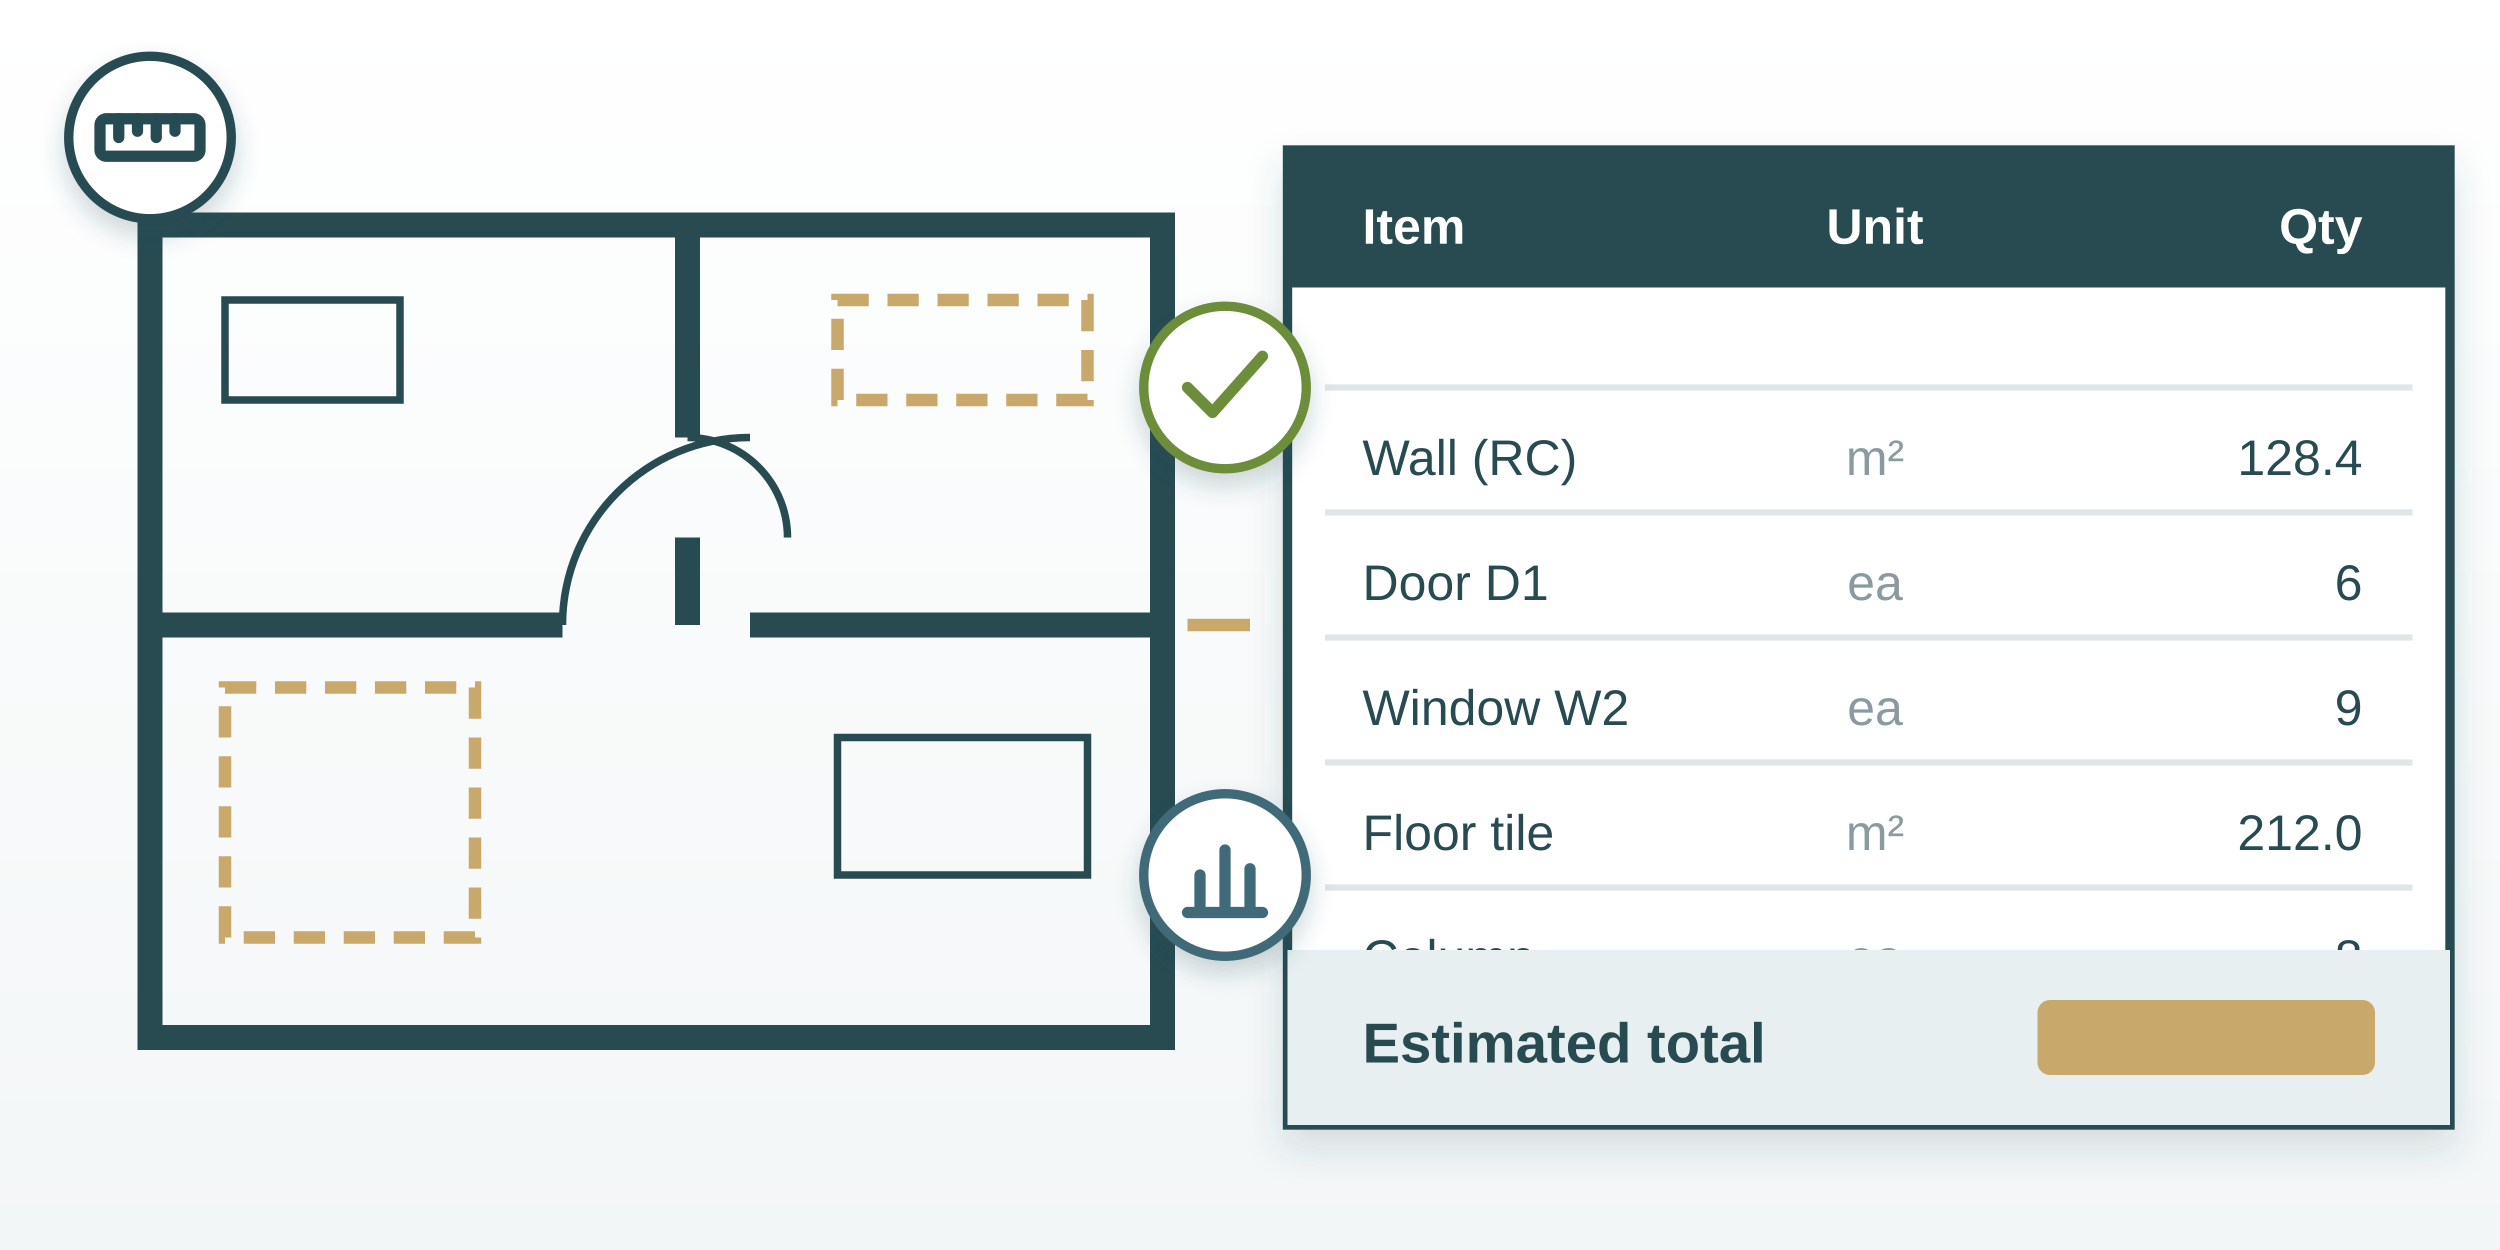
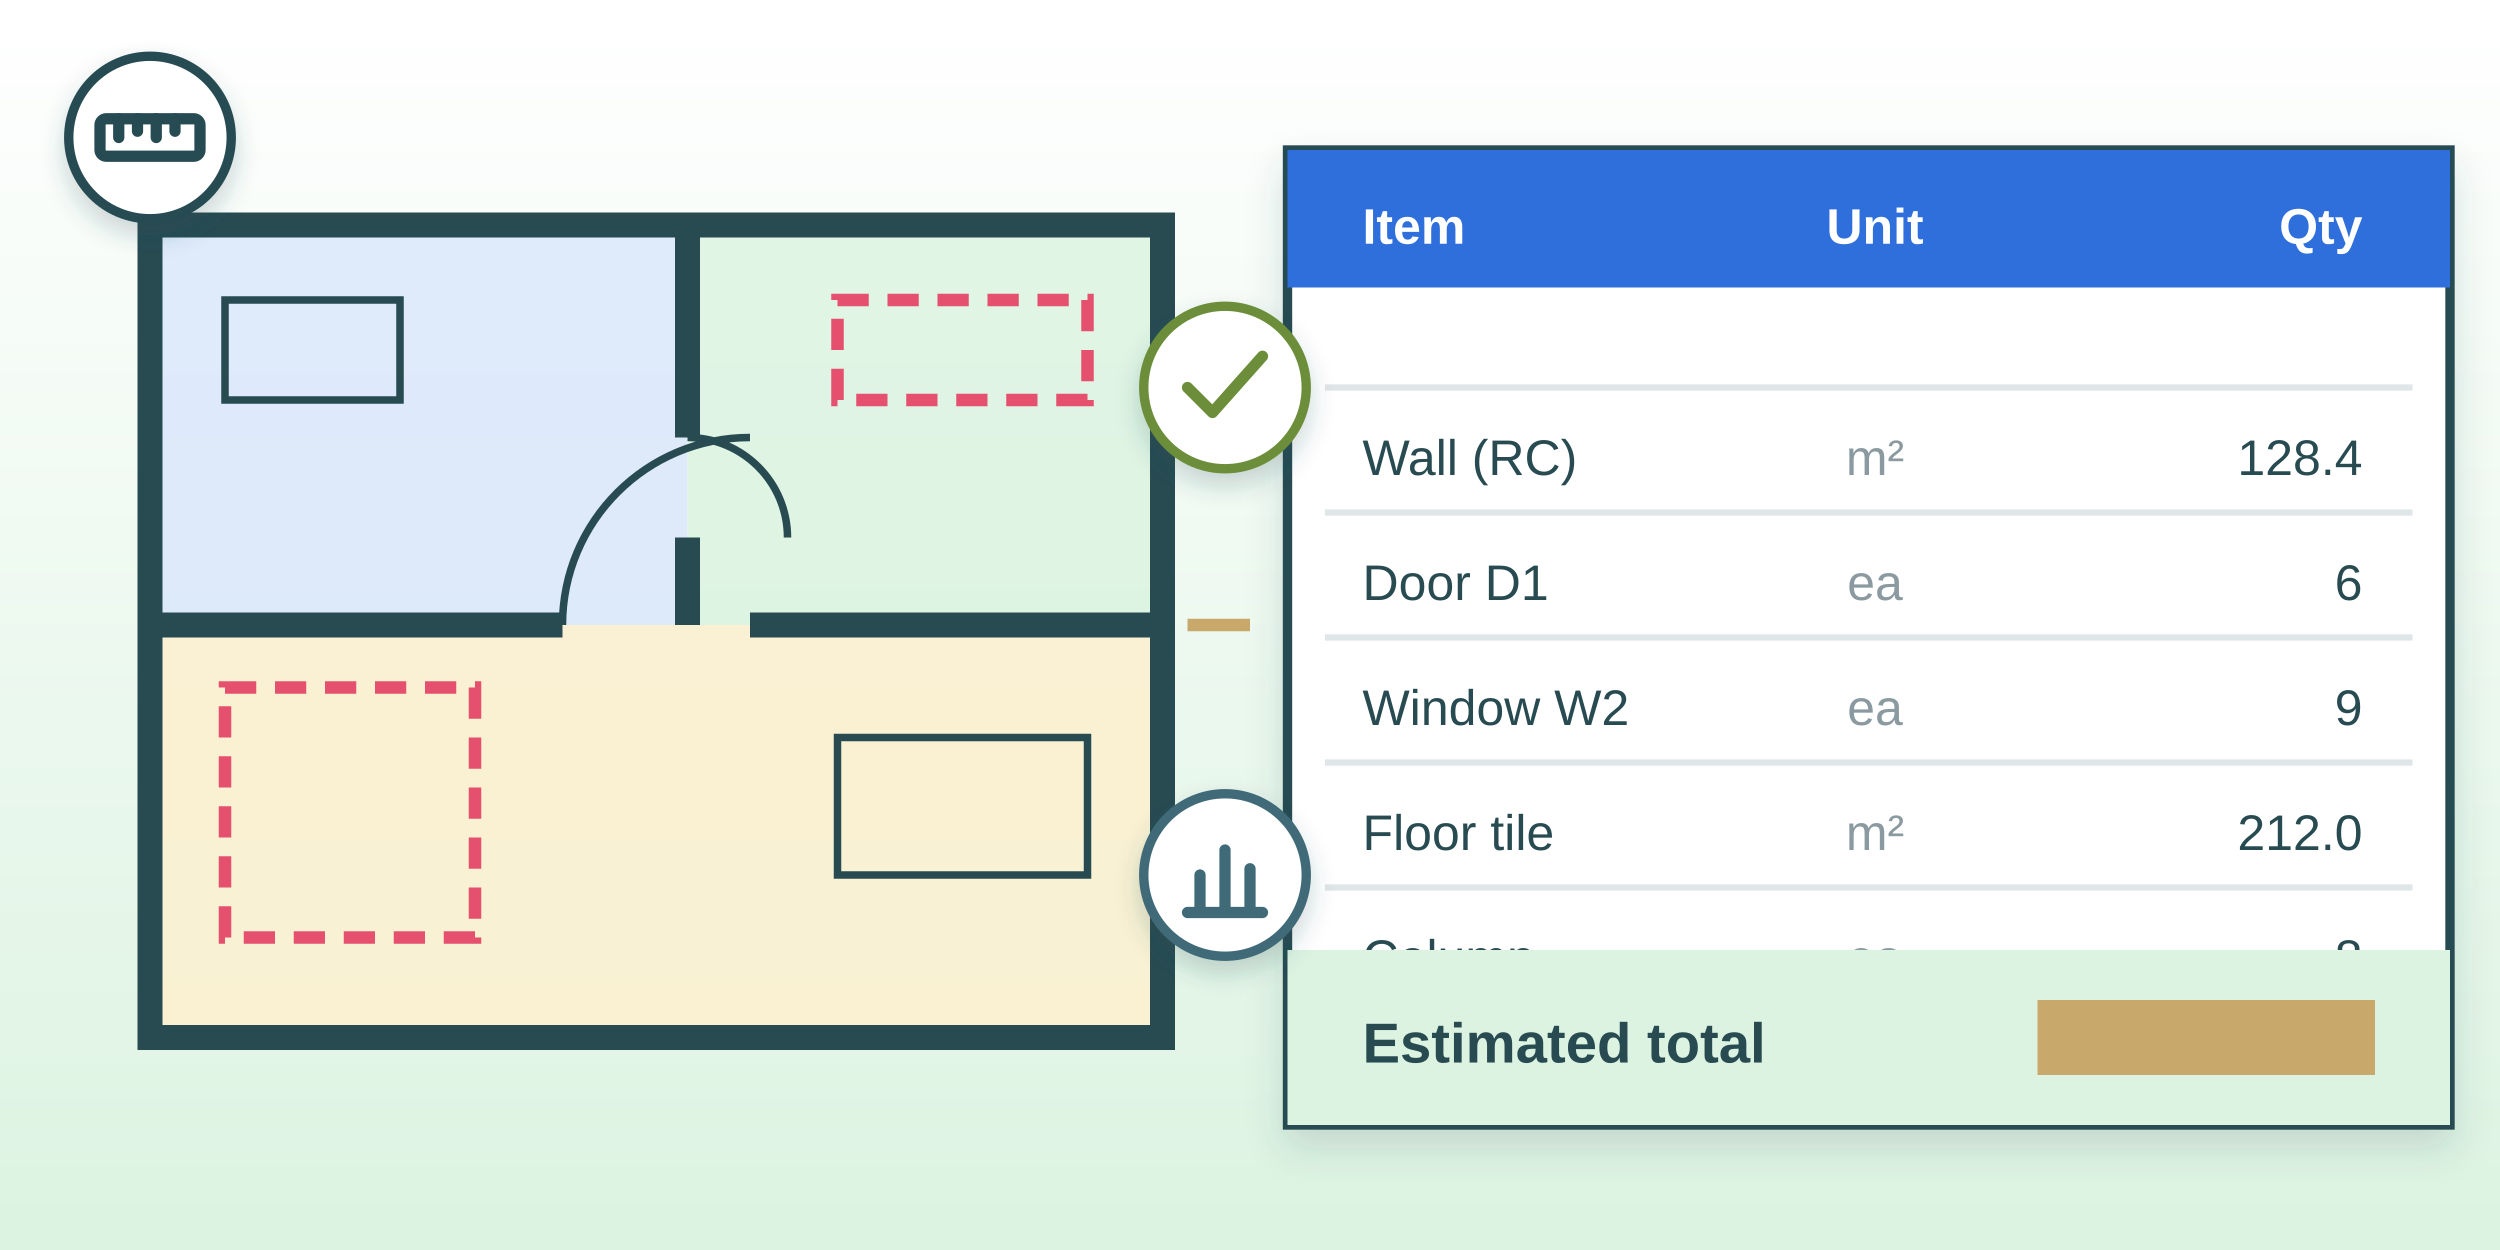
<svg xmlns="http://www.w3.org/2000/svg" viewBox="0 0 400 200" font-family="Manrope, Arial, sans-serif" role="img" aria-label="Floor plan next to an automatically generated quantity and cost table">
  <rect width="400" height="200" fill="url(#ground)" />
  <defs>
    <linearGradient id="ground" x1="0" y1="0" x2="0" y2="1">
      <stop offset="0" stop-color="#ffffff" />
-       <stop offset="1" stop-color="#f3f6f7" />
+       <stop offset="1" stop-color="#dcf3e1" />
    </linearGradient>
    <filter id="sh" x="-10%" y="-10%" width="130%" height="140%">
      <feDropShadow dx="0" dy="3" stdDeviation="3" flood-color="#284b52" flood-opacity="0.16" />
    </filter>
    <filter id="bs" x="-30%" y="-30%" width="160%" height="160%">
      <feDropShadow dx="0" dy="2" stdDeviation="2" flood-color="#284b52" flood-opacity="0.22" />
    </filter>
  </defs>
+   <rect x="24" y="36" width="86" height="64" fill="#dbe8fb" opacity="0.85" />
+   <rect x="110" y="36" width="76" height="64" fill="#dcf3e1" opacity="0.85" />
+   <rect x="24" y="100" width="162" height="66" fill="#fdf0cf" opacity="0.85" />
  <g fill="none" stroke="#284b52" stroke-width="4">
    <path d="M24 36 H186 V166 H24 Z M24 100 H90 M120 100 H186 M110 36 V70 M110 86 V100" />
  </g>
  <g fill="none" stroke="#284b52" stroke-width="1.2">
    <path d="M90 100 A30 30 0 0 1 120 70 M110 70 A16 16 0 0 1 126 86" />
    <rect x="36" y="48" width="28" height="16" />
    <rect x="134" y="118" width="40" height="22" />
  </g>
-   <rect x="36" y="110" width="40" height="40" fill="none" stroke="#c8a96b" stroke-width="2" stroke-dasharray="5 3" />
-   <rect x="134" y="48" width="40" height="16" fill="none" stroke="#c8a96b" stroke-width="2" stroke-dasharray="5 3" />
+   <rect x="36" y="110" width="40" height="40" fill="none" stroke="#e4506e" stroke-width="2" stroke-dasharray="5 3" />
+   <rect x="134" y="48" width="40" height="16" fill="none" stroke="#e4506e" stroke-width="2" stroke-dasharray="5 3" />
  <rect x="206" y="24" width="186" height="156" fill="#ffffff" stroke="#284b52" stroke-width="1.5" filter="url(#sh)" />
-   <rect x="206" y="24" width="186" height="22" fill="#284b52" />
+   <rect x="206" y="24" width="186" height="22" fill="#2f6fdb" />
  <text x="218" y="39" font-size="8" font-weight="700" fill="#ffffff" text-anchor="start">Item</text>
  <text x="300" y="39" font-size="8" font-weight="700" fill="#ffffff" text-anchor="middle">Unit</text>
  <text x="378" y="39" font-size="8" font-weight="700" fill="#ffffff" text-anchor="end">Qty</text>
  <path d="M212 62 H386" stroke="#dfe6e8" />
  <text x="218" y="76" font-size="8" font-weight="500" fill="#284b52" text-anchor="start">Wall (RC)</text>
  <text x="300" y="76" font-size="8" font-weight="500" fill="#8a9aa0" text-anchor="middle">m²</text>
  <text x="378" y="76" font-size="8" font-weight="500" fill="#284b52" text-anchor="end">128.4</text>
  <path d="M212 82 H386" stroke="#dfe6e8" />
  <text x="218" y="96" font-size="8" font-weight="500" fill="#284b52" text-anchor="start">Door D1</text>
  <text x="300" y="96" font-size="8" font-weight="500" fill="#8a9aa0" text-anchor="middle">ea</text>
  <text x="378" y="96" font-size="8" font-weight="500" fill="#284b52" text-anchor="end">6</text>
  <path d="M212 102 H386" stroke="#dfe6e8" />
  <text x="218" y="116" font-size="8" font-weight="500" fill="#284b52" text-anchor="start">Window W2</text>
  <text x="300" y="116" font-size="8" font-weight="500" fill="#8a9aa0" text-anchor="middle">ea</text>
  <text x="378" y="116" font-size="8" font-weight="500" fill="#284b52" text-anchor="end">9</text>
  <path d="M212 122 H386" stroke="#dfe6e8" />
  <text x="218" y="136" font-size="8" font-weight="500" fill="#284b52" text-anchor="start">Floor tile</text>
  <text x="300" y="136" font-size="8" font-weight="500" fill="#8a9aa0" text-anchor="middle">m²</text>
  <text x="378" y="136" font-size="8" font-weight="500" fill="#284b52" text-anchor="end">212.0</text>
  <path d="M212 142 H386" stroke="#dfe6e8" />
  <text x="218" y="156" font-size="8" font-weight="500" fill="#284b52" text-anchor="start">Column</text>
  <text x="300" y="156" font-size="8" font-weight="500" fill="#8a9aa0" text-anchor="middle">ea</text>
  <text x="378" y="156" font-size="8" font-weight="500" fill="#284b52" text-anchor="end">8</text>
-   <rect x="206" y="152" width="186" height="28" fill="#e8eff0" />
+   <rect x="206" y="152" width="186" height="28" fill="#dcf3e1" />
  <text x="218" y="170" font-size="9" font-weight="700" fill="#284b52" text-anchor="start">Estimated total</text>
-   <rect x="326" y="160" width="54" height="12" rx="2" fill="#c8a96b" />
+   <rect x="326" y="160" width="54" height="12" rx="#e8a317" fill="#c8a96b" />
  <path d="M190 100 H200" stroke="#c8a96b" stroke-width="2" />
  <g transform="translate(24 22)" filter="url(#bs)">
    <circle r="13" fill="#ffffff" stroke="#284b52" stroke-width="1.5" />
    <g fill="none" stroke="#284b52" stroke-width="1.8" stroke-linecap="round" stroke-linejoin="round" color="#284b52">
      <rect x="-8" y="-3" width="16" height="6" rx="1" />
      <path d="M-5 -3 V0 M-2 -3 V-1 M1 -3 V0 M4 -3 V-1" />
    </g>
  </g>
  <g transform="translate(196 62)" filter="url(#bs)">
    <circle r="13" fill="#ffffff" stroke="#6c8e3a" stroke-width="1.5" />
    <g fill="none" stroke="#6c8e3a" stroke-width="1.8" stroke-linecap="round" stroke-linejoin="round" color="#6c8e3a">
      <path d="M-6 0 L-2 4 L6 -5" />
    </g>
  </g>
  <g transform="translate(196 140)" filter="url(#bs)">
    <circle r="13" fill="#ffffff" stroke="#3f6b78" stroke-width="1.5" />
    <g fill="none" stroke="#3f6b78" stroke-width="1.8" stroke-linecap="round" stroke-linejoin="round" color="#3f6b78">
      <path d="M-6 6 H6 M-4 6 V0 M0 6 V-4 M4 6 V-1" />
    </g>
  </g>
</svg>
